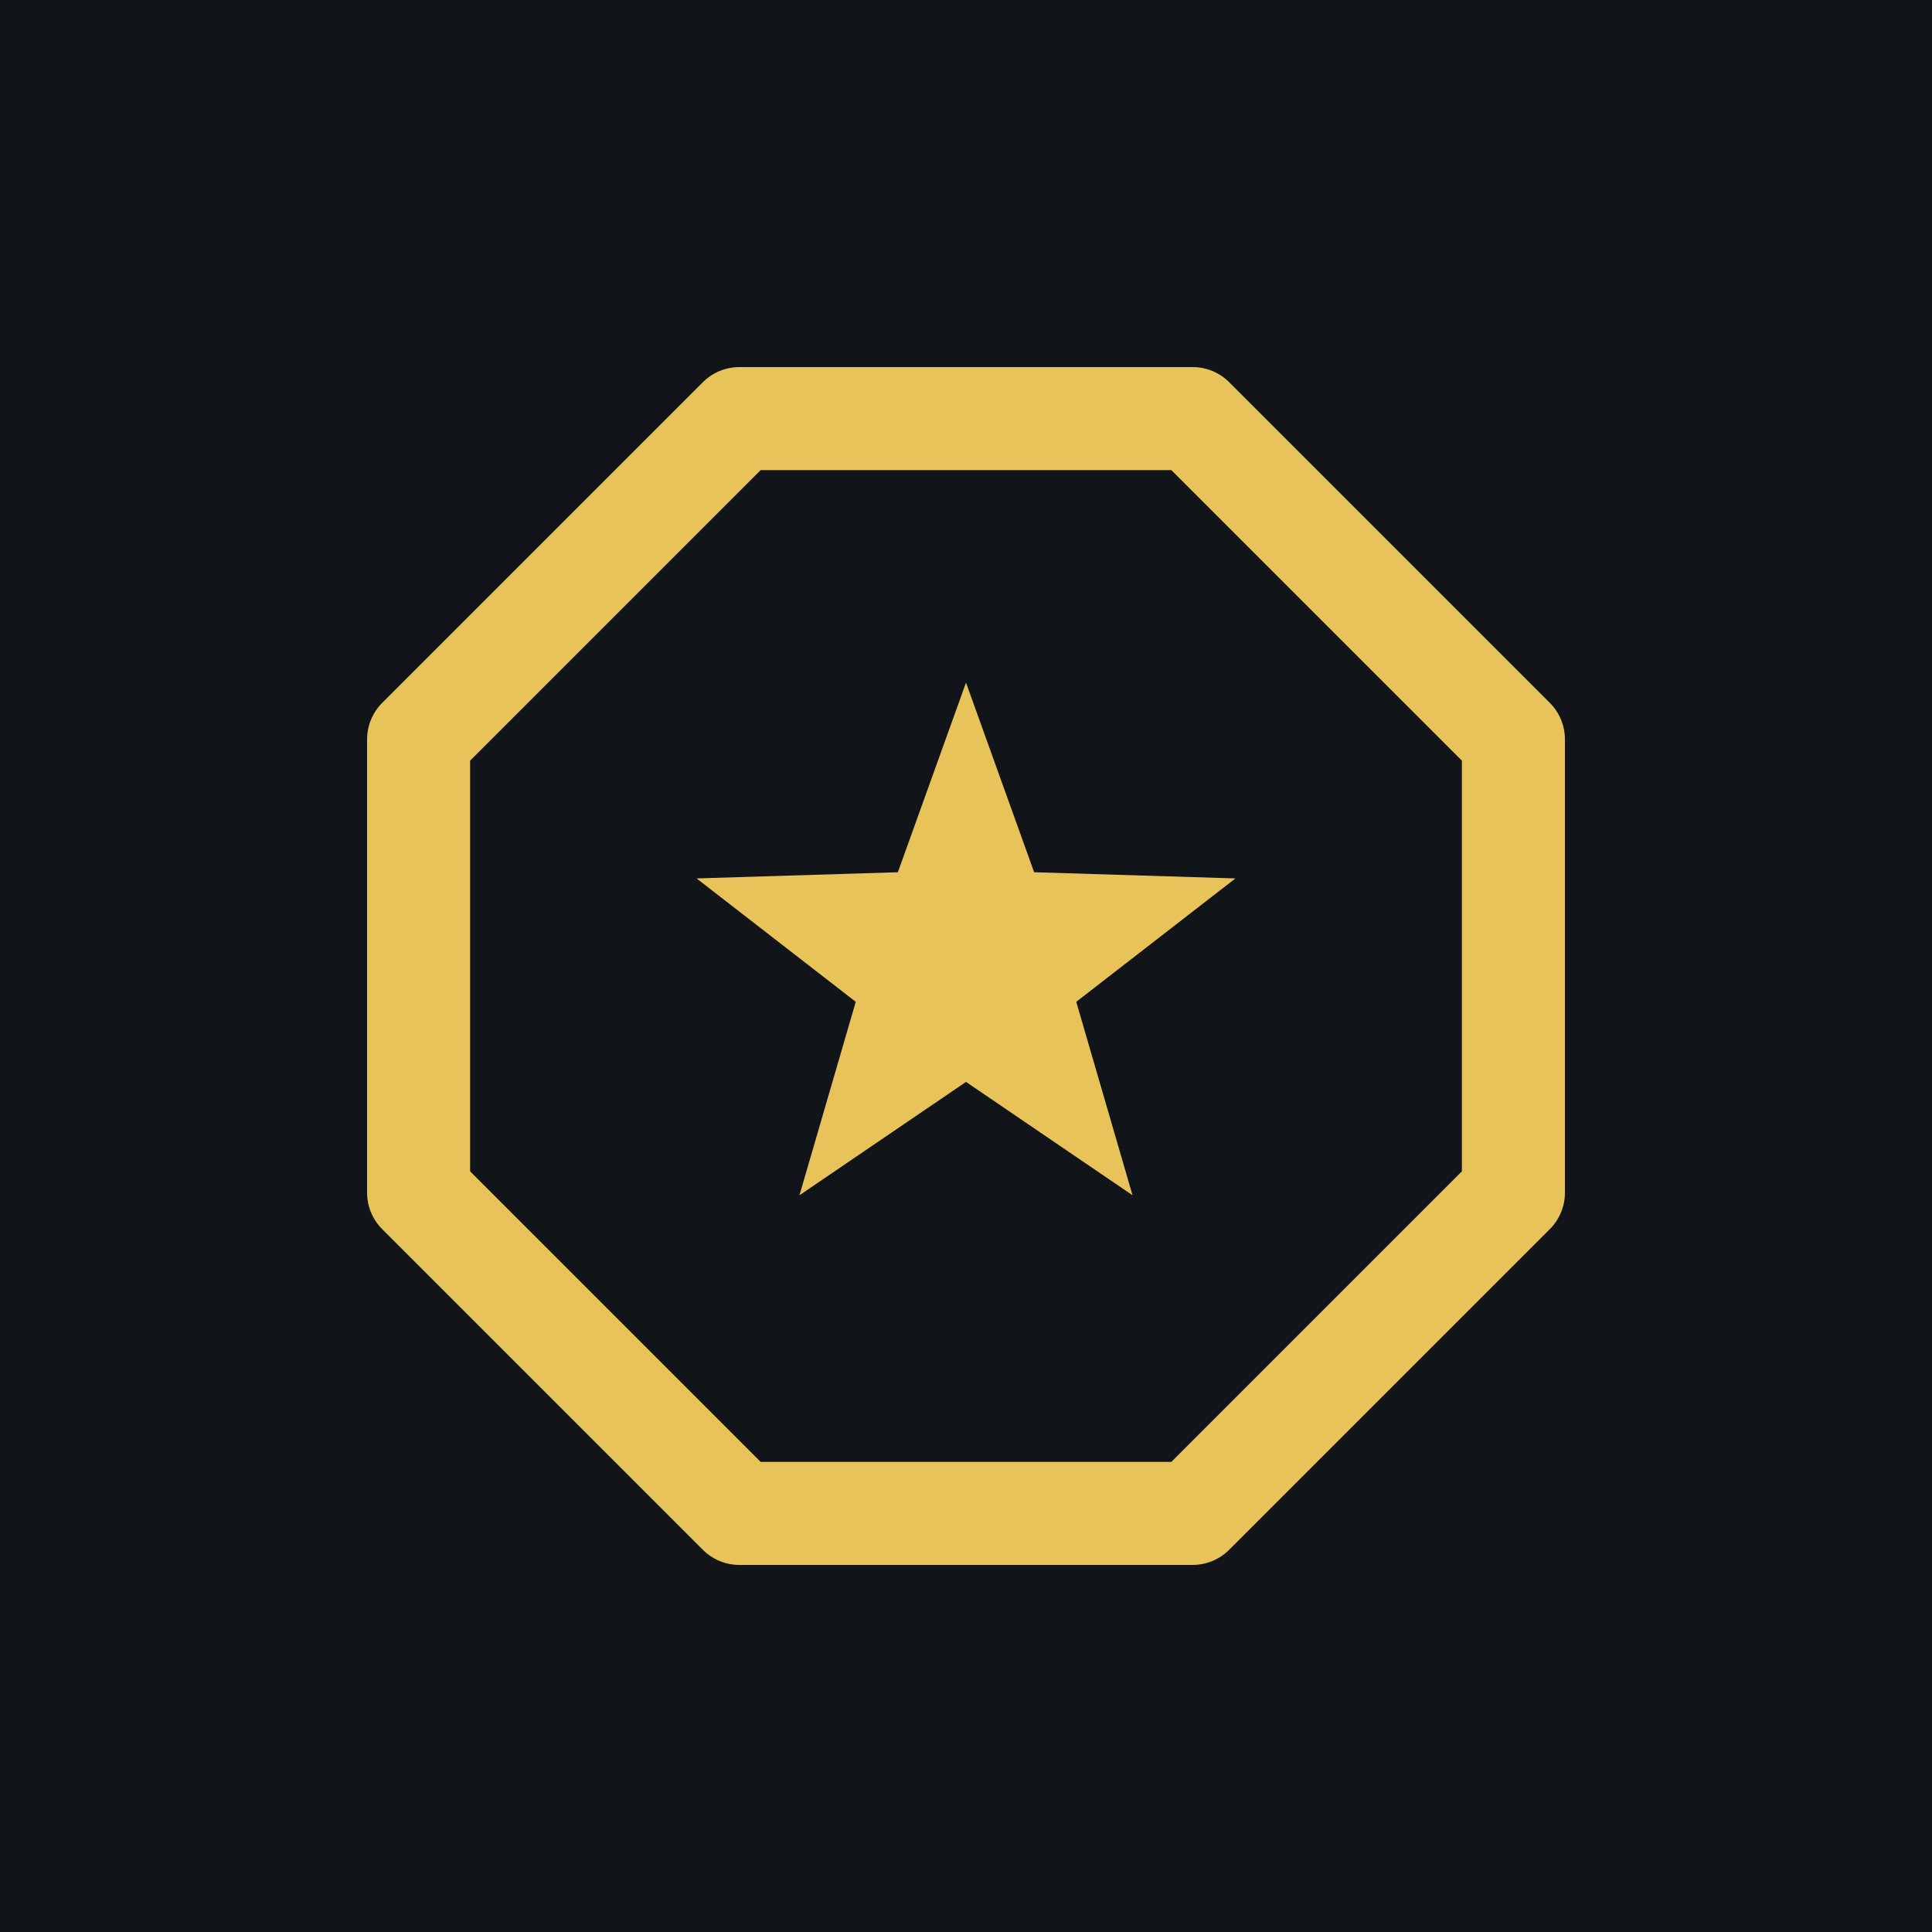
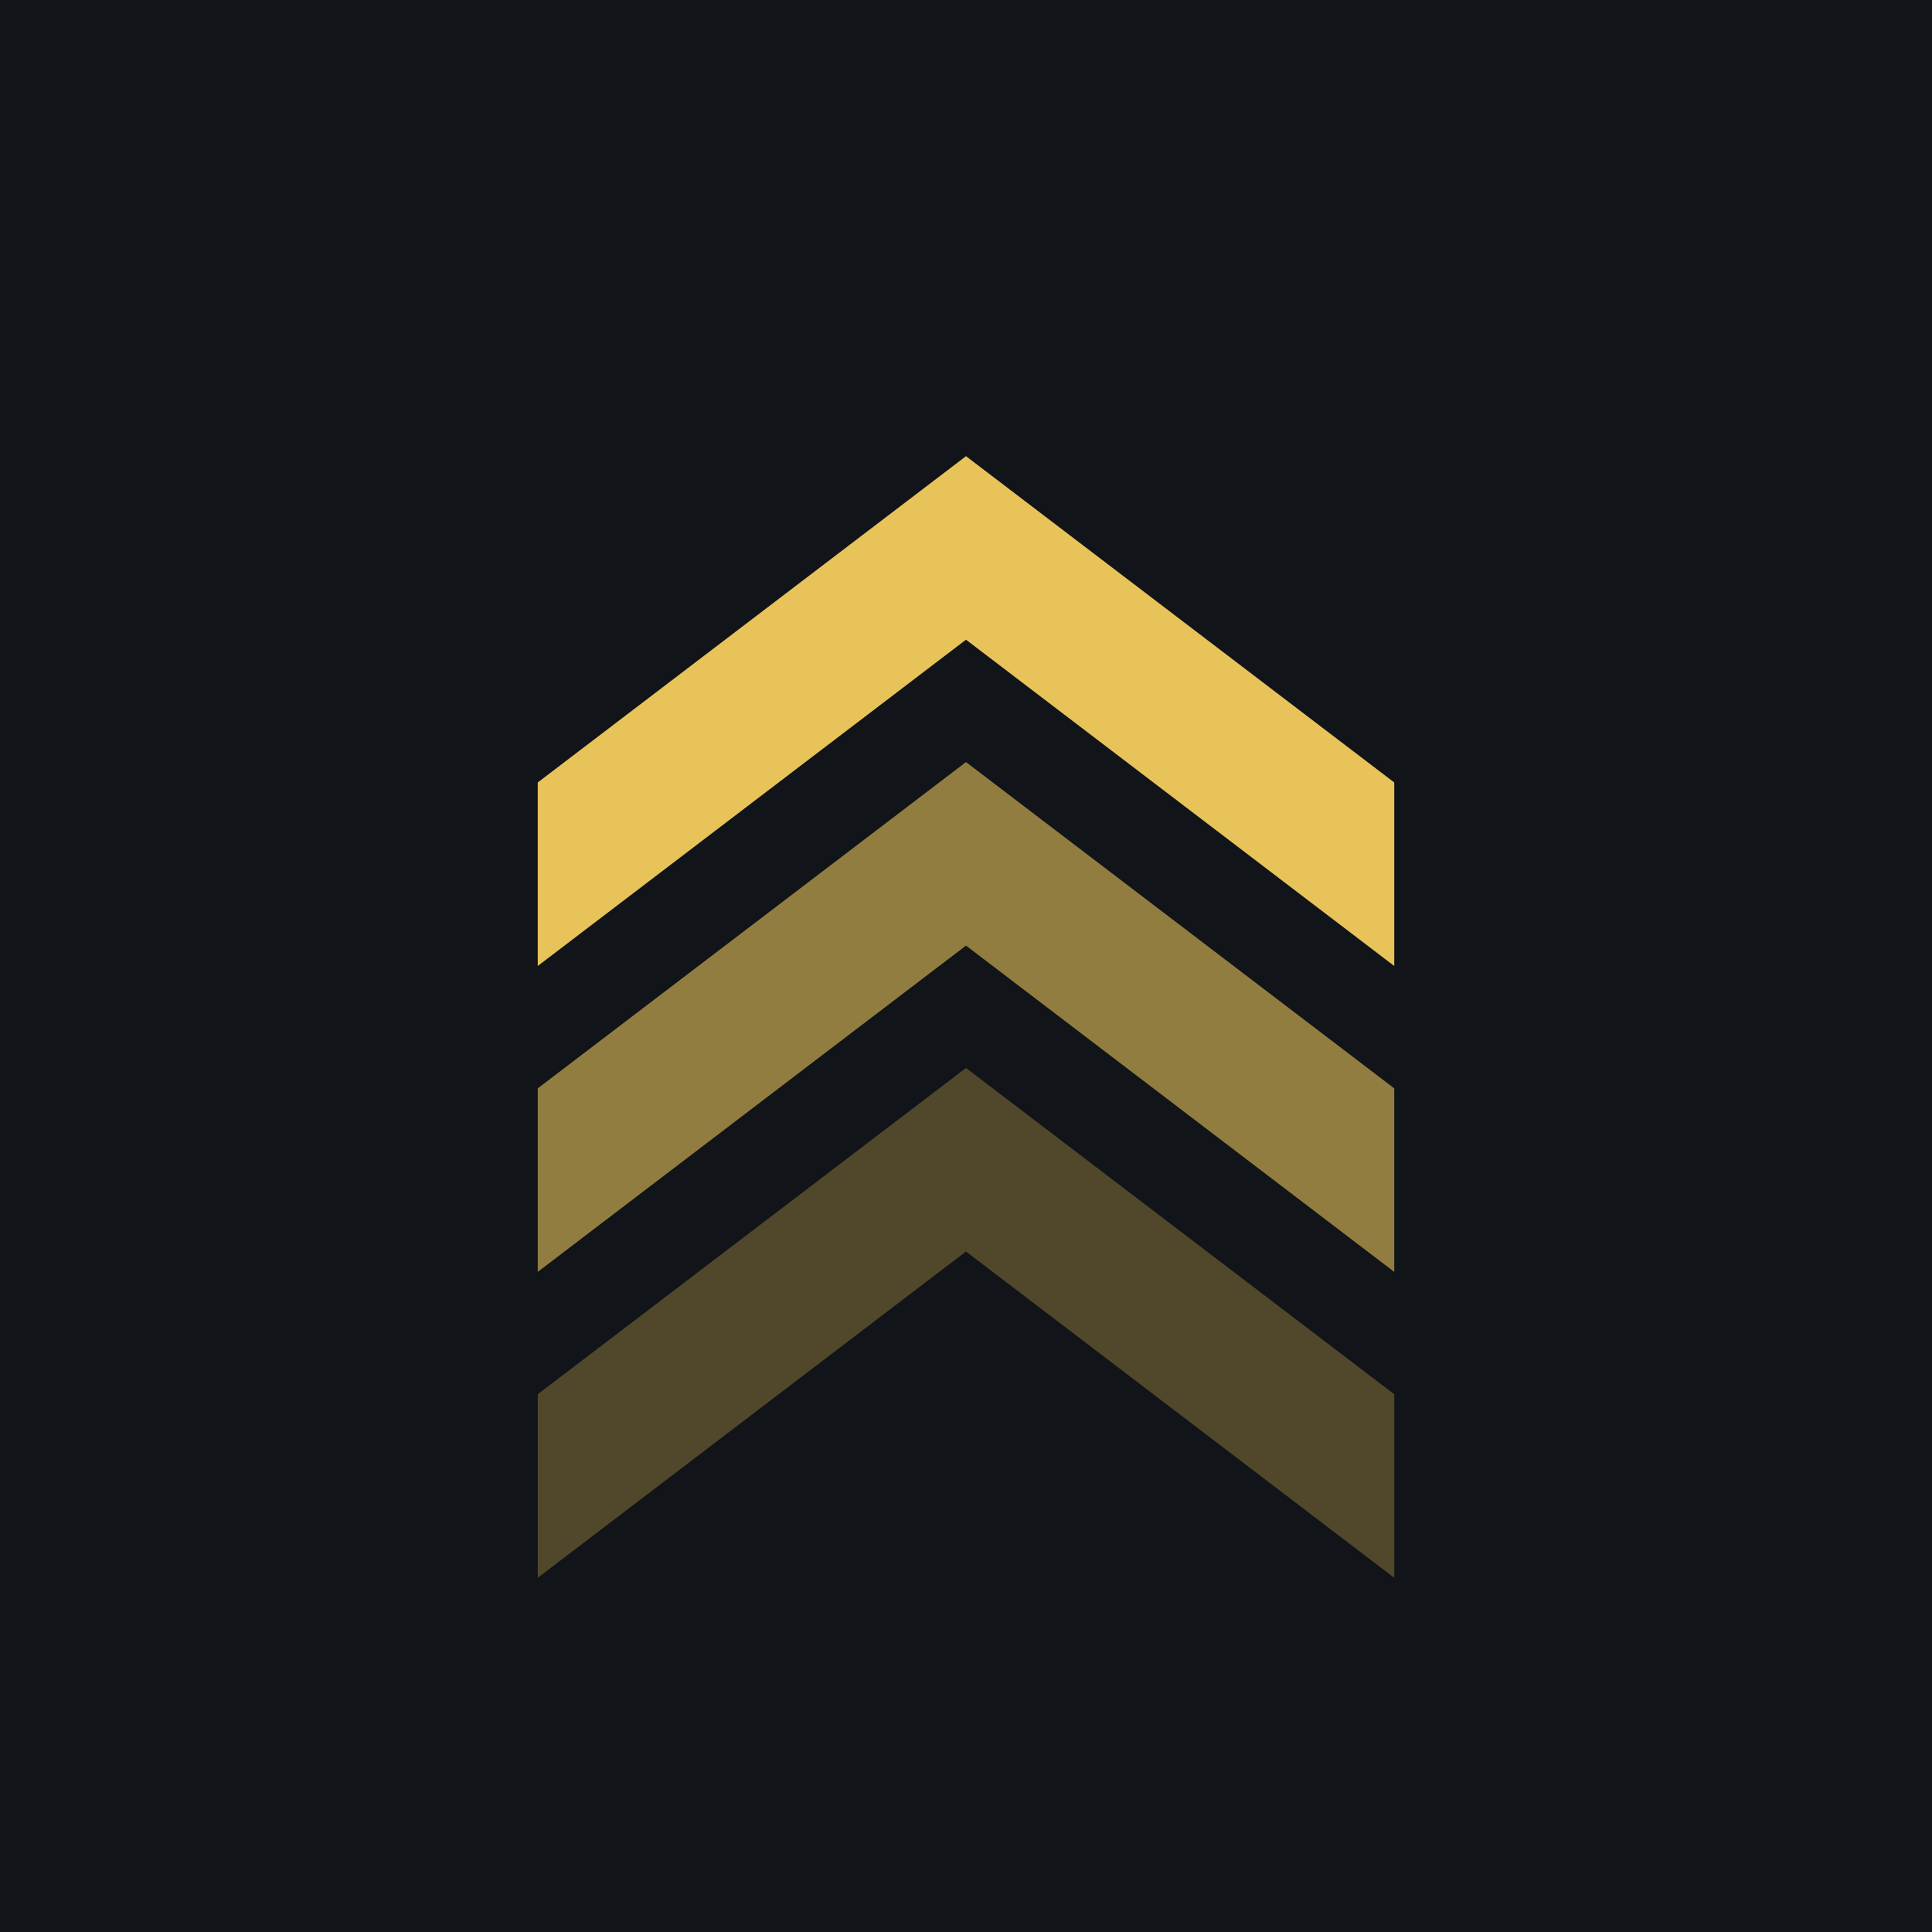
- <svg xmlns="http://www.w3.org/2000/svg" viewBox="0 0 180.00 180.00" width="180" height="180" role="img" aria-label="PIT RATING">
+ <svg xmlns="http://www.w3.org/2000/svg" viewBox="0 0 180 180" width="180" height="180" role="img" aria-label="PIT RATING">
  <rect width="180" height="180" fill="#111418" />
-   <g transform="translate(30 30) scale(1.2)">
-     <polygon points="67.6,7.5 92.5,32.4 92.5,67.6 67.6,92.5 32.4,92.5 7.5,67.6 7.5,32.4 32.4,7.5" fill="none" stroke="#e8c35a" stroke-width="8" stroke-linejoin="round" />
-     <path d="M50 28 L55.29 42.72 L70.92 43.2 L58.56 52.78 L62.93 67.8 L50 59 L37.07 67.8 L41.44 52.78 L29.08 43.2 L44.71 42.72 Z" fill="#e8c35a" />
+   <g transform="translate(42.5 31.1) scale(0.95)">
+     <path d="M8 44L50 12 92 44V62L50 30 8 62Z" fill="#e8c35a" />
+     <path d="M8 74L50 42 92 74V92L50 60 8 92Z" fill="#e8c35a" fill-opacity="0.6" />
+     <path d="M8 104L50 72 92 104V122L50 90 8 122Z" fill="#e8c35a" fill-opacity="0.3" />
  </g>
</svg>
